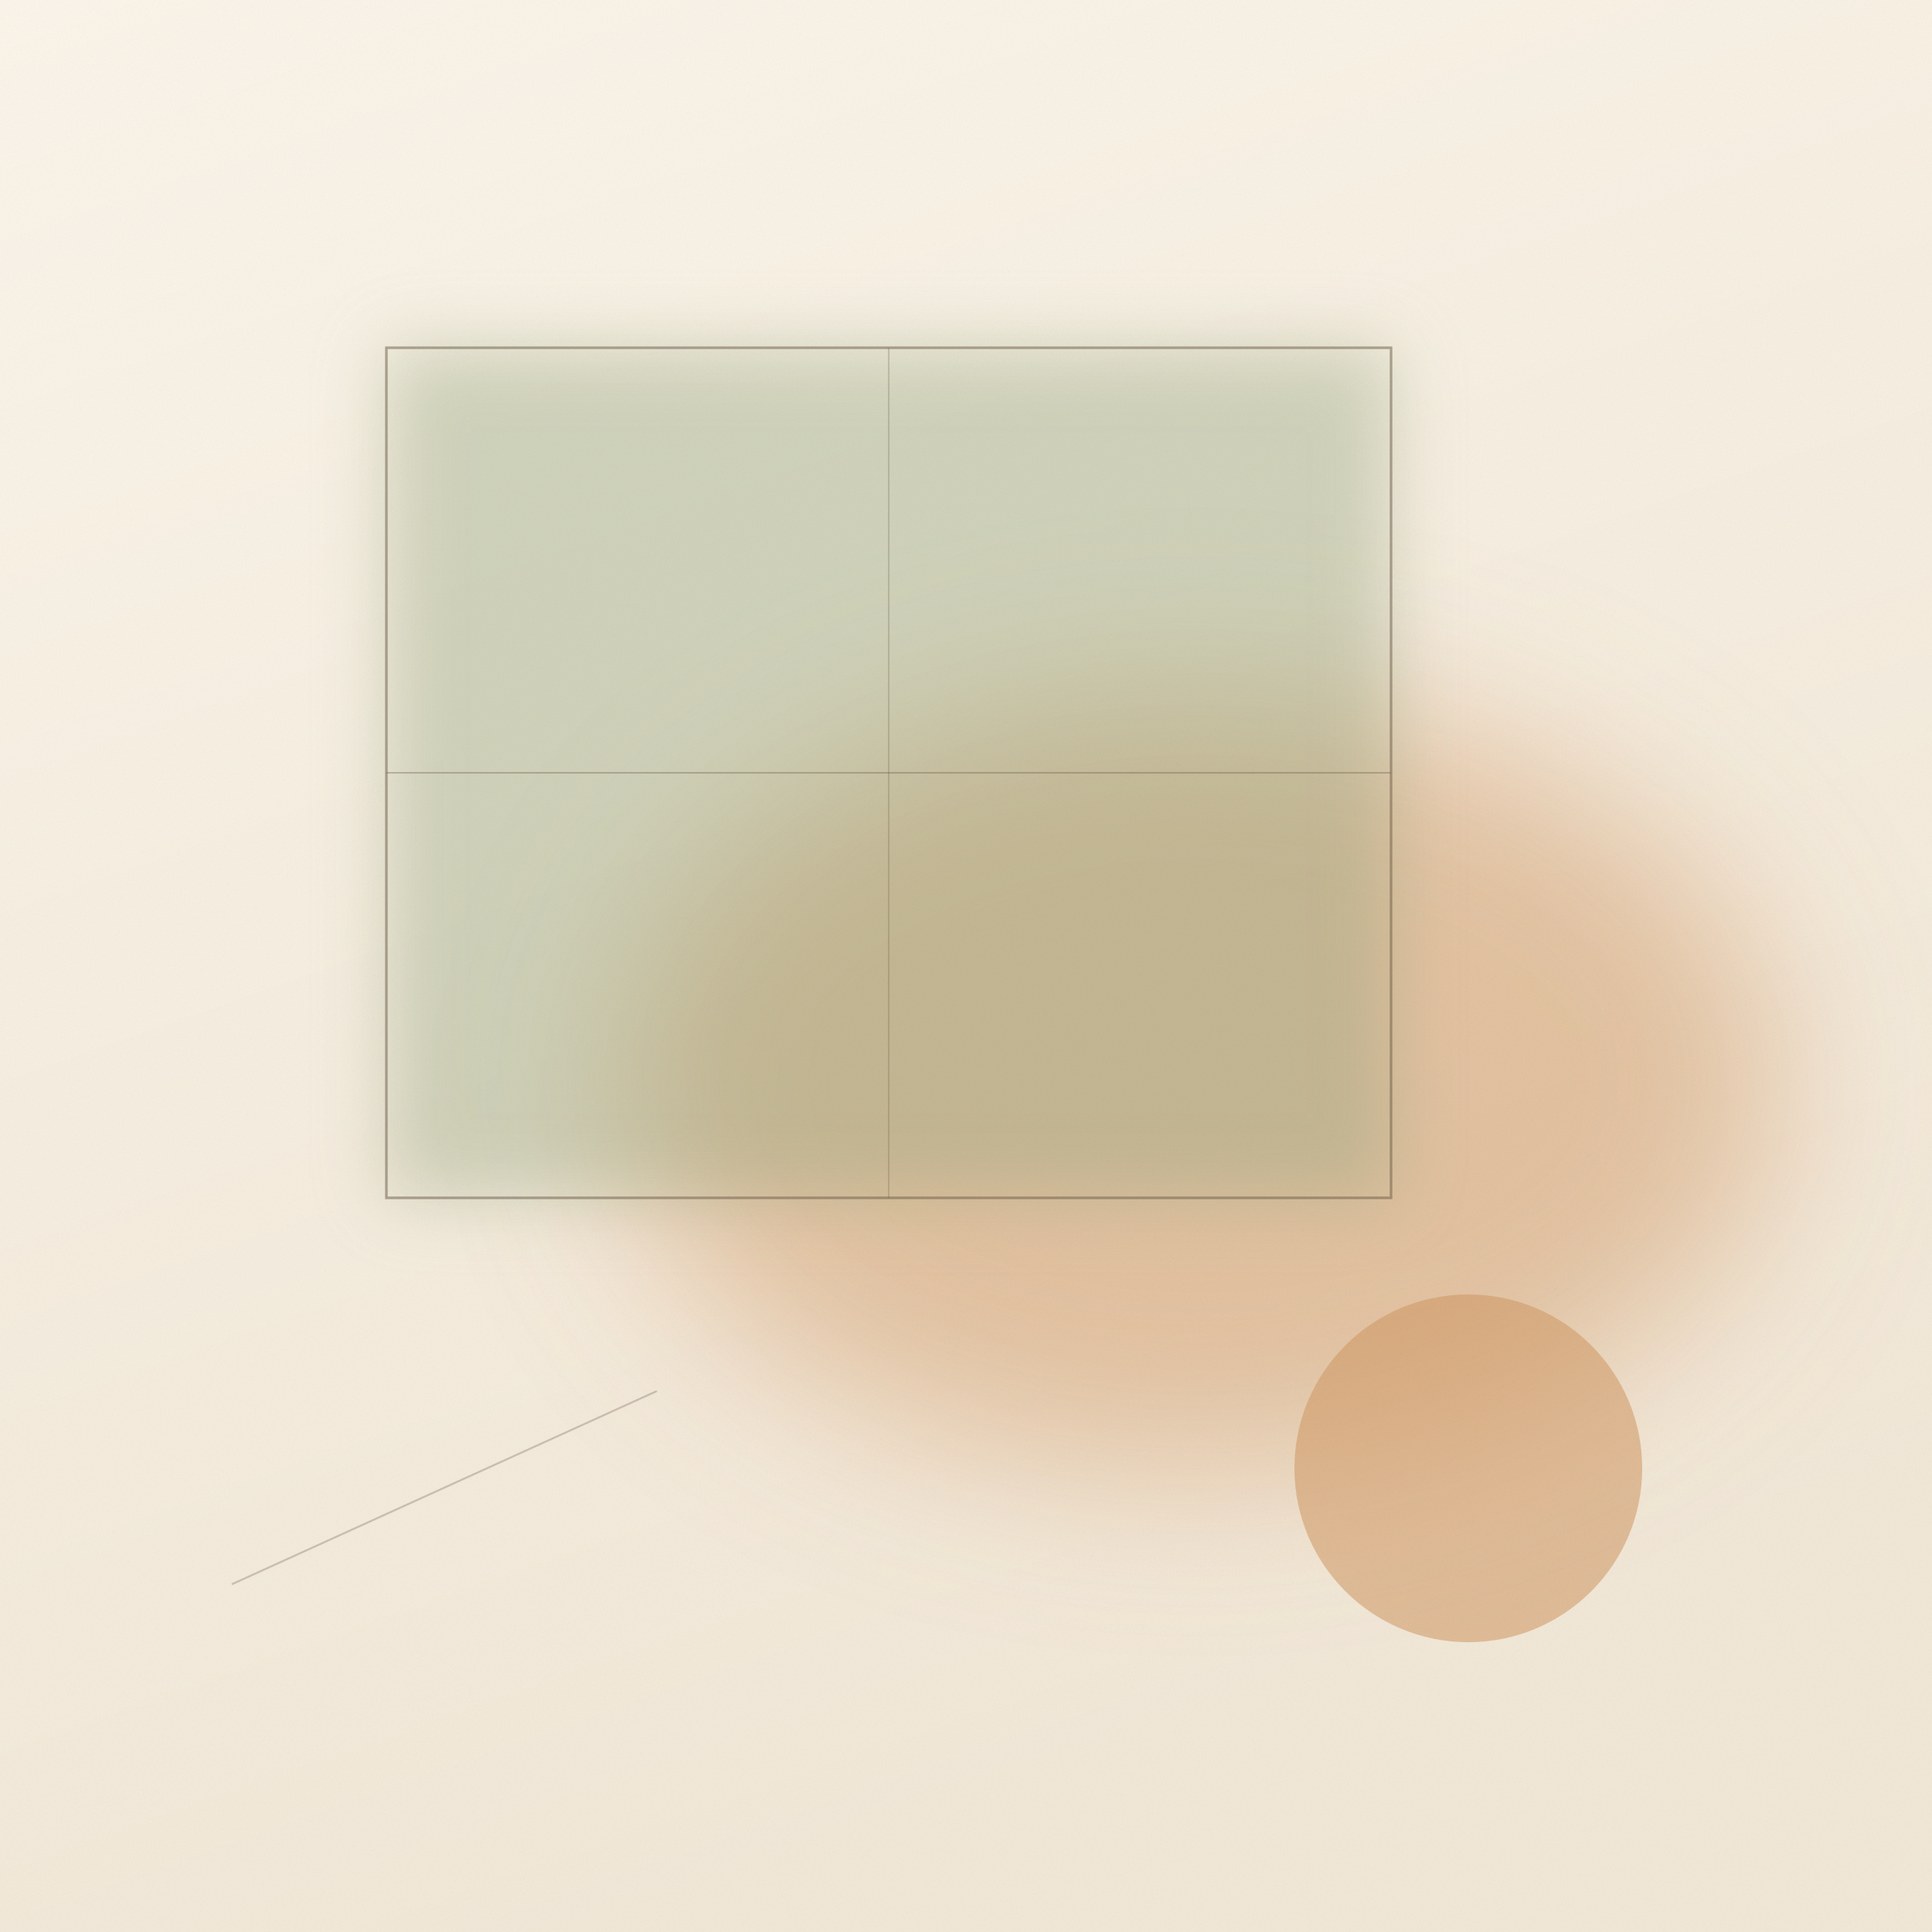
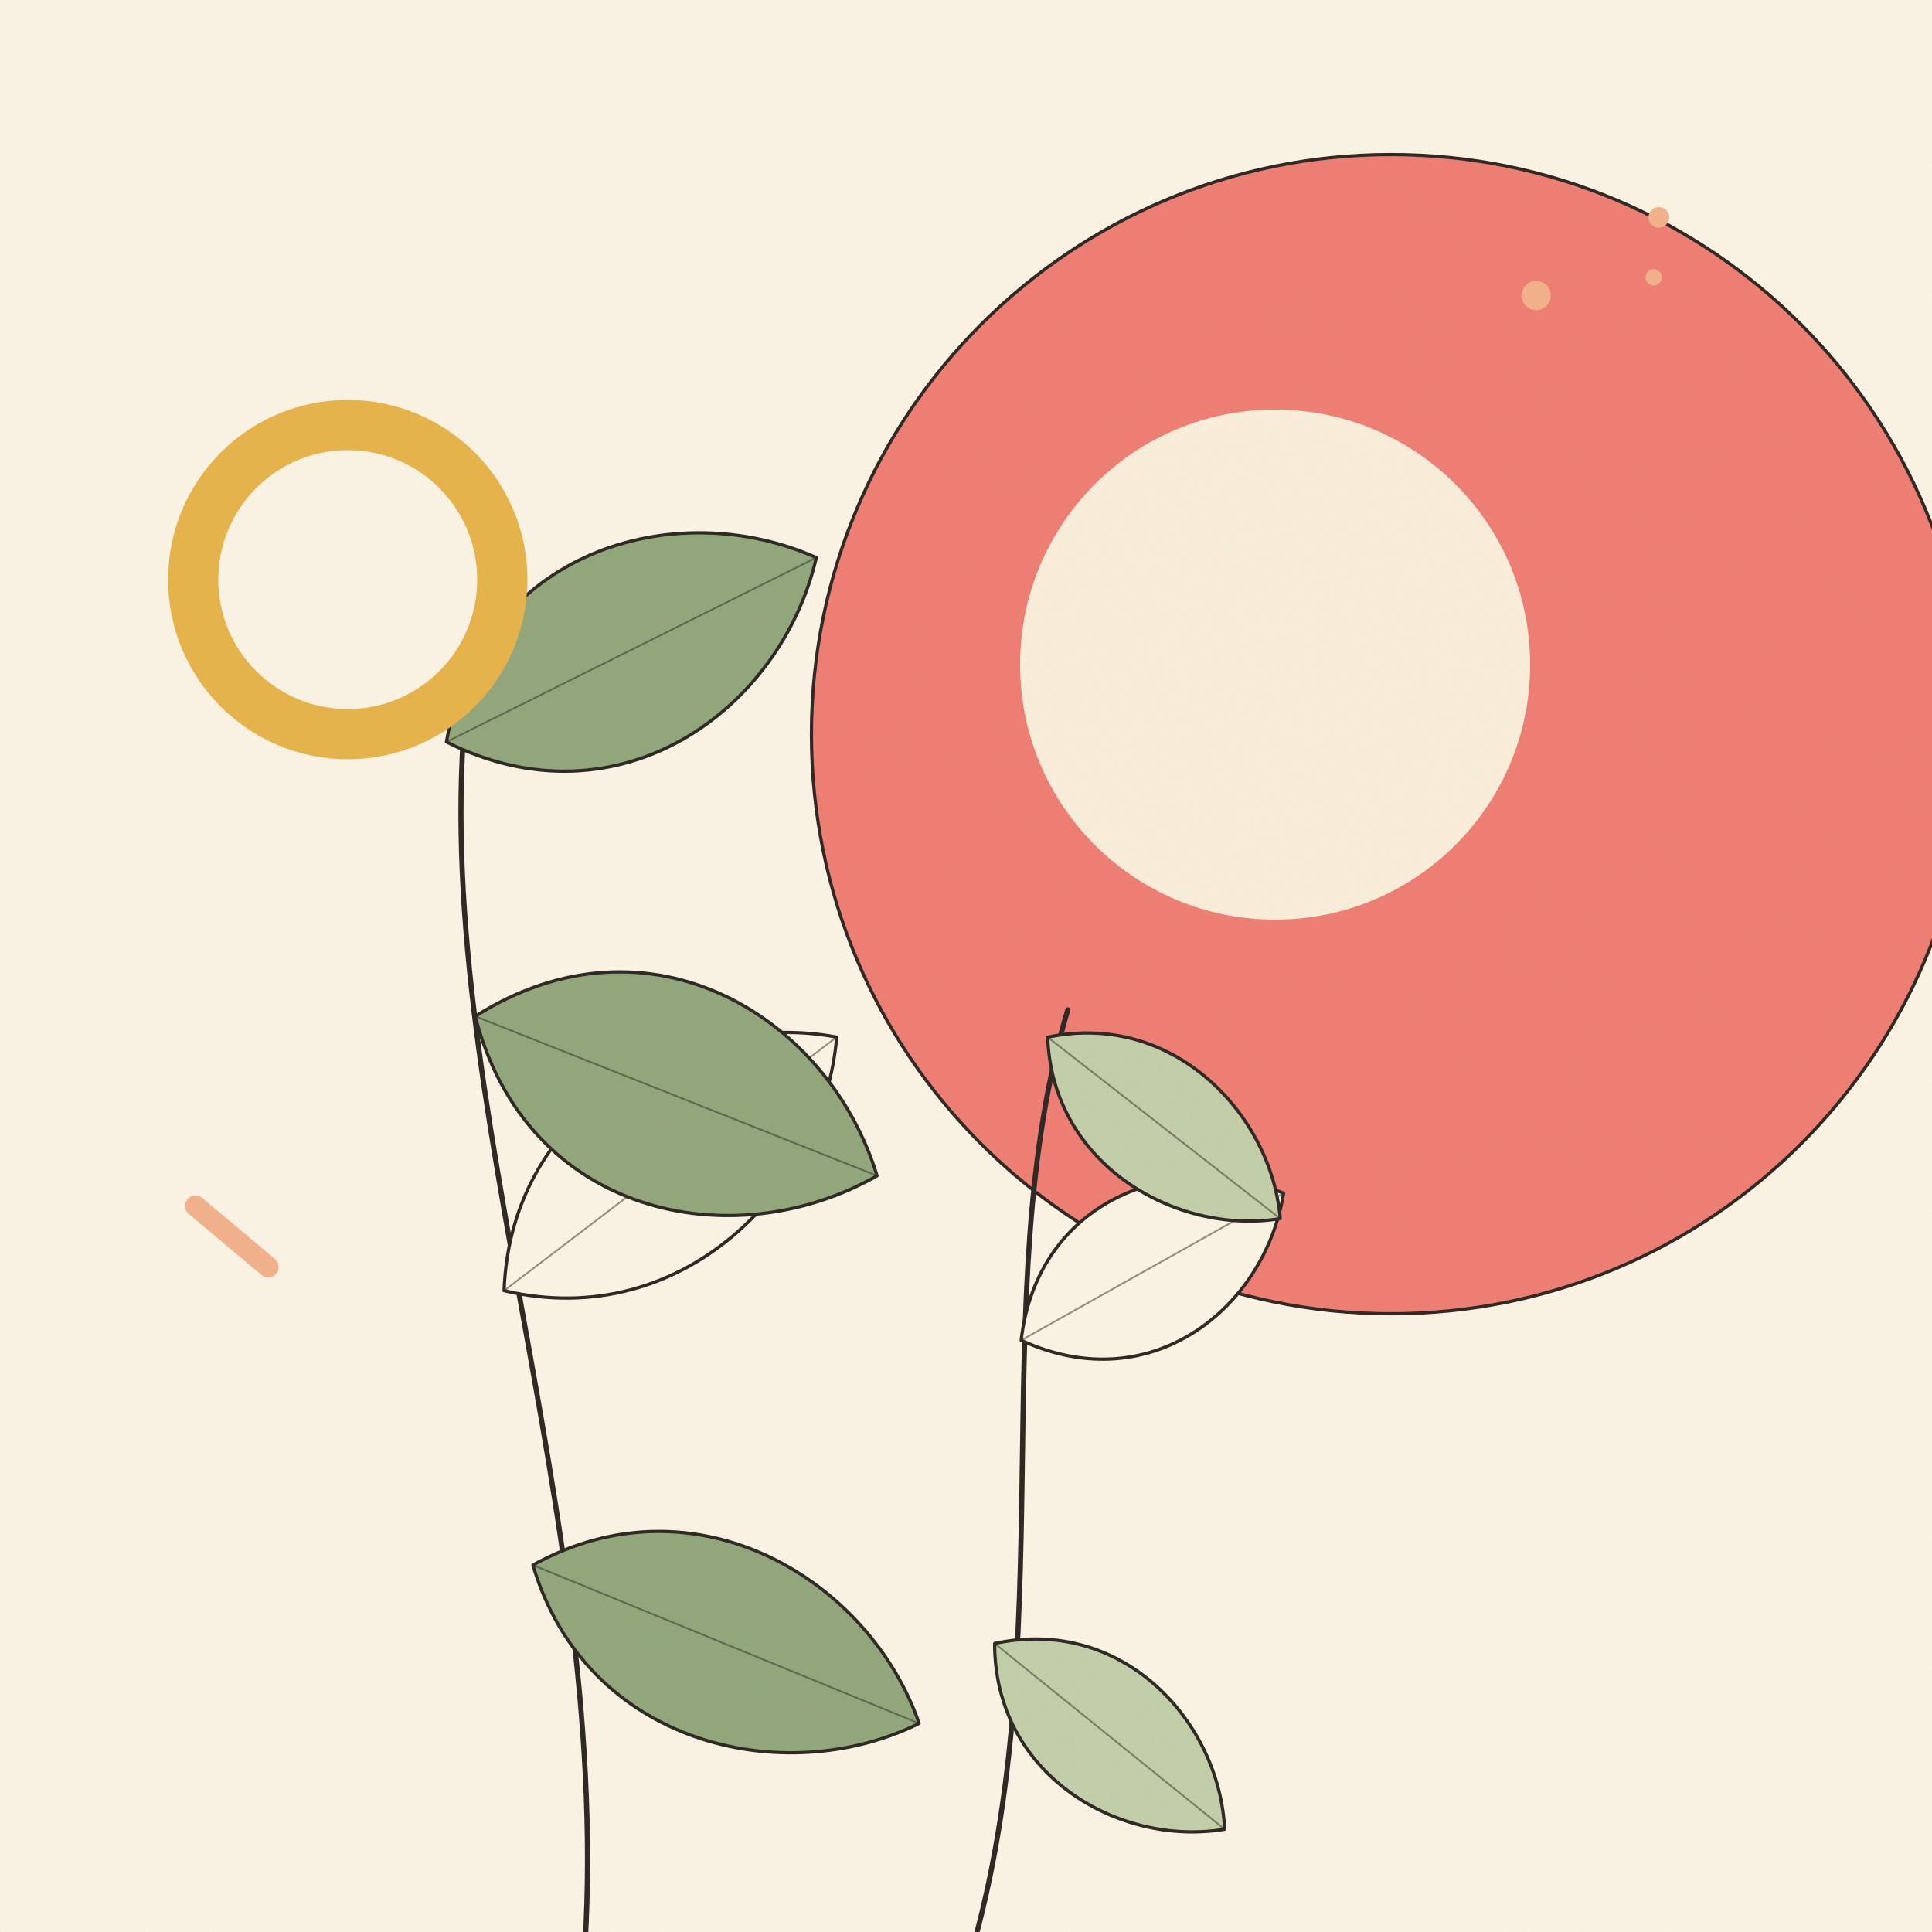
<svg xmlns="http://www.w3.org/2000/svg" width="1200" height="1200" viewBox="0 0 1200 1200" role="img">
  <defs>
-     <linearGradient id="bg" x1="0" y1="0" x2="0.35" y2="1">
-       <stop offset="0" stop-color="#faf4e9" />
-       <stop offset="1" stop-color="#f1e7d7" />
-     </linearGradient>
-     <filter id="soft" x="-50%" y="-50%" width="200%" height="200%">
-       <feGaussianBlur stdDeviation="52" />
-     </filter>
-     <filter id="soft-sm" x="-50%" y="-50%" width="200%" height="200%">
-       <feGaussianBlur stdDeviation="22" />
-     </filter>
    <filter id="grain" x="0" y="0" width="100%" height="100%">
-       <feTurbulence type="fractalNoise" baseFrequency="0.85" numOctaves="3" stitchTiles="stitch" />
+       <feTurbulence type="fractalNoise" baseFrequency="0.9" numOctaves="3" stitchTiles="stitch" />
      <feColorMatrix type="saturate" values="0" />
    </filter>
  </defs>
-   <rect width="1200" height="1200" fill="url(#bg)" />
-   <g filter="url(#soft)">
-     <ellipse cx="744" cy="672" rx="360" ry="240" fill="#cf9862" opacity="0.5" />
+   <rect width="1200" height="1200" fill="#fbf4e4" />
+   <circle cx="864" cy="456" r="360" fill="#ef7f74" />
+   <circle cx="792" cy="412.8" r="158.4" fill="#f8eeda" />
+   <circle cx="864" cy="456" r="360" fill="none" stroke="#2f2a25" stroke-width="2" />
+   <g transform="translate(360,1248) rotate(-6)">
+     <path d="M0,0 C 60.331,-277.44 -36.199,-571.2 15.083,-816" fill="none" stroke="#2f2a25" stroke-width="3.2" stroke-linecap="round" />
+     <g transform="translate(0,-277.44) rotate(28.29621)">
+       <path d="M0,0 C 72.596,-90.57 197.047,-70.644 259.272,0 C 197.047,70.644 72.596,90.57 0,0 Z" fill="#93a77c" stroke="#2f2a25" stroke-width="2" stroke-linejoin="round" />
+       <path d="M0,0 L259.272,0" stroke="#2f2a25" stroke-width="1.1" opacity="0.5" />
+     </g>
+     <g transform="translate(0,-448.8) rotate(-31.32232)">
+       <path d="M0,0 C 72.742,-88.597 197.441,-69.106 259.791,0 C 197.441,69.106 72.742,88.597 0,0 Z" fill="#fbf4e4" stroke="#2f2a25" stroke-width="2" stroke-linejoin="round" />
+       <path d="M0,0 L259.791,0" stroke="#2f2a25" stroke-width="1.1" opacity="0.5" />
+     </g>
+     <g transform="translate(0,-620.16) rotate(27.64758)">
+       <path d="M0,0 C 75.188,-103.476 204.082,-80.712 268.529,0 C 204.082,80.712 75.188,103.476 0,0 Z" fill="#93a77c" stroke="#2f2a25" stroke-width="2" stroke-linejoin="round" />
+       <path d="M0,0 L268.529,0" stroke="#2f2a25" stroke-width="1.1" opacity="0.5" />
+     </g>
+     <g transform="translate(0,-791.52) rotate(-20.48442)">
+       <path d="M0,0 C 71.878,-95.98 195.097,-74.864 256.706,0 C 195.097,74.864 71.878,95.98 0,0 Z" fill="#93a77c" stroke="#2f2a25" stroke-width="2" stroke-linejoin="round" />
+       <path d="M0,0 L256.706,0" stroke="#2f2a25" stroke-width="1.1" opacity="0.5" />
+     </g>
  </g>
-   <rect x="240" y="216" width="624" height="528" fill="#94a47c" opacity="0.4" filter="url(#soft-sm)" />
-   <rect x="240" y="216" width="624" height="528" fill="none" stroke="#6a5a45" stroke-width="1.6" opacity="0.5" />
-   <line x1="240" y1="480" x2="864" y2="480" stroke="#6a5a45" stroke-width="1" opacity="0.35" />
-   <line x1="552" y1="216" x2="552" y2="744" stroke="#6a5a45" stroke-width="1" opacity="0.25" />
-   <circle cx="912" cy="912" r="108" fill="#cf9862" opacity="0.55" />
-   <path d="M 144 984 L 408 864" stroke="#6a5a45" stroke-width="1.2" opacity="0.3" />
-   <rect width="1200" height="1200" filter="url(#grain)" opacity="0.06" style="mix-blend-mode:multiply" />
+   <g transform="translate(600,1224) rotate(5)">
+     <path d="M0,0 C 43.936,-204 -26.362,-420 10.984,-600" fill="none" stroke="#2f2a25" stroke-width="3.2" stroke-linecap="round" />
+     <g transform="translate(0,-204) rotate(33.93403)">
+       <path d="M0,0 C 51.419,-63.713 139.566,-49.696 183.64,0 C 139.566,49.696 51.419,63.713 0,0 Z" fill="#c3cfa9" stroke="#2f2a25" stroke-width="2" stroke-linejoin="round" />
+       <path d="M0,0 L183.64,0" stroke="#2f2a25" stroke-width="1.1" opacity="0.5" />
+     </g>
+     <g transform="translate(0,-393) rotate(-34.26938)">
+       <path d="M0,0 C 52.322,-72.141 142.017,-56.27 186.864,0 C 142.017,56.27 52.322,72.141 0,0 Z" fill="#fbf4e4" stroke="#2f2a25" stroke-width="2" stroke-linejoin="round" />
+       <path d="M0,0 L186.864,0" stroke="#2f2a25" stroke-width="1.1" opacity="0.5" />
+     </g>
+     <g transform="translate(0,-582) rotate(32.95731)">
+       <path d="M0,0 C 51.296,-61.034 139.231,-47.607 183.199,0 C 139.231,47.607 51.296,61.034 0,0 Z" fill="#c3cfa9" stroke="#2f2a25" stroke-width="2" stroke-linejoin="round" />
+       <path d="M0,0 L183.199,0" stroke="#2f2a25" stroke-width="1.1" opacity="0.5" />
+     </g>
+   </g>
+   <circle cx="216" cy="360" r="96" fill="none" stroke="#e6b44b" stroke-width="31.2" />
+   <circle cx="954.15" cy="183.527" r="9.069" fill="#f2b28c" />
+   <circle cx="1030.33" cy="135.034" r="6.432" fill="#f2b28c" />
+   <circle cx="1027.089" cy="172.283" r="5.086" fill="#f2b28c" />
+   <rect x="-36" y="-6.5" width="72" height="13" rx="6.5" fill="#f2b28c" transform="translate(144,768) rotate(40)" />
+   <rect width="1200" height="1200" filter="url(#grain)" opacity="0.05" style="mix-blend-mode:multiply" />
</svg>
